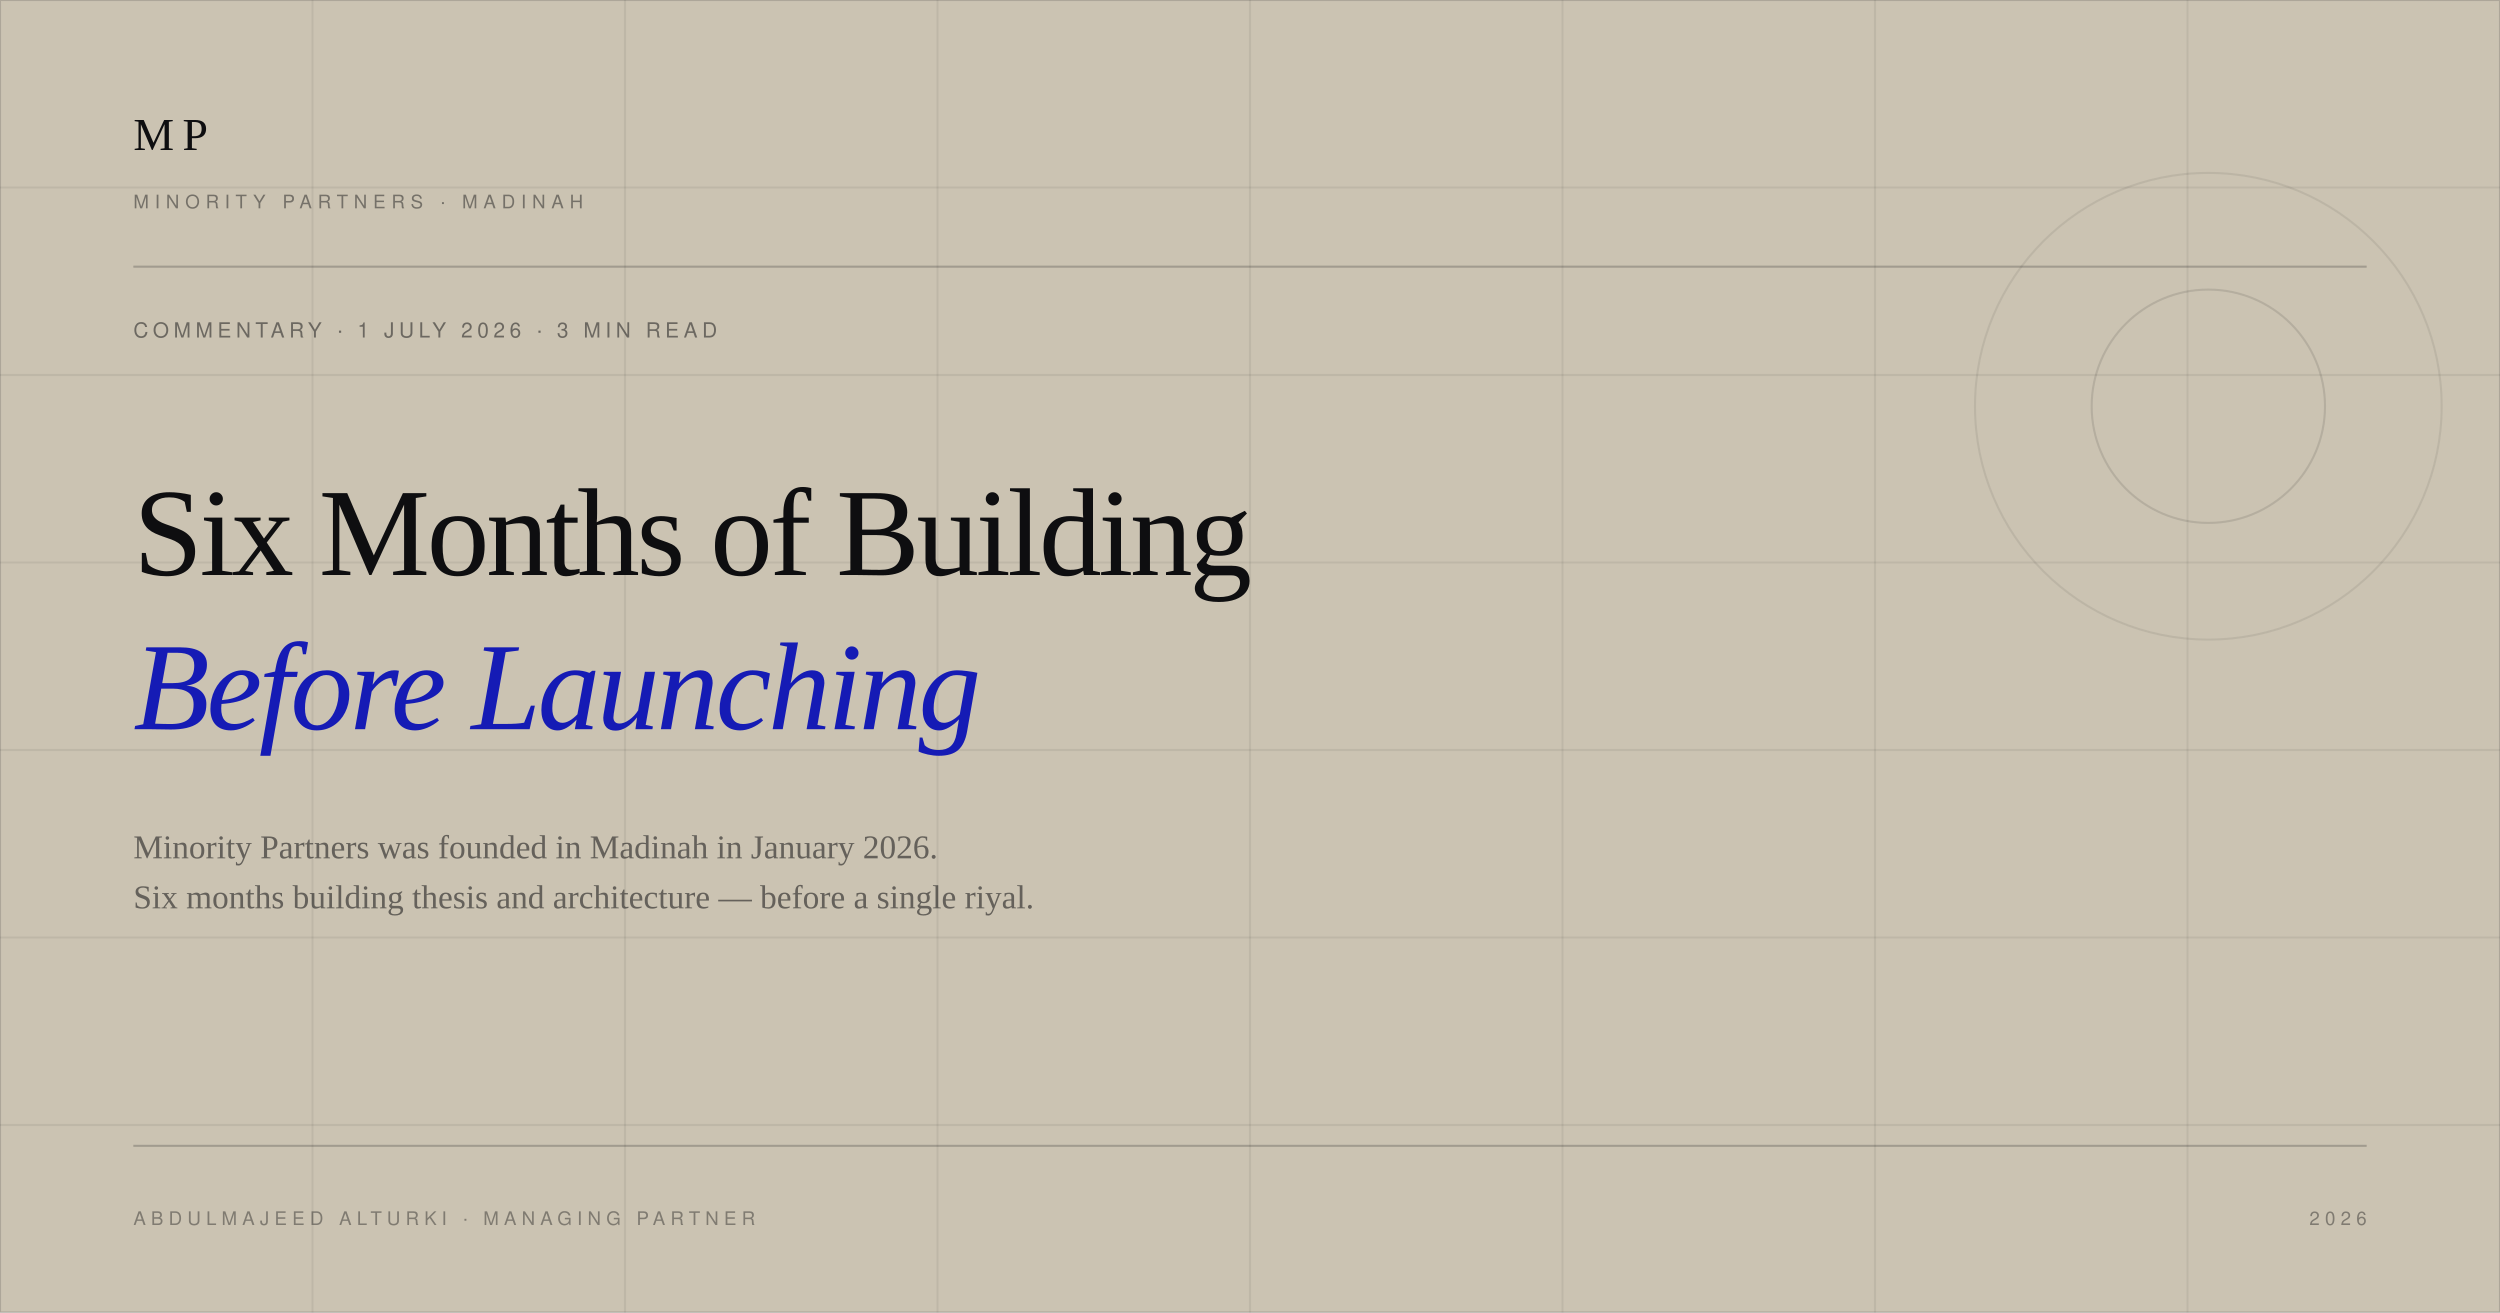
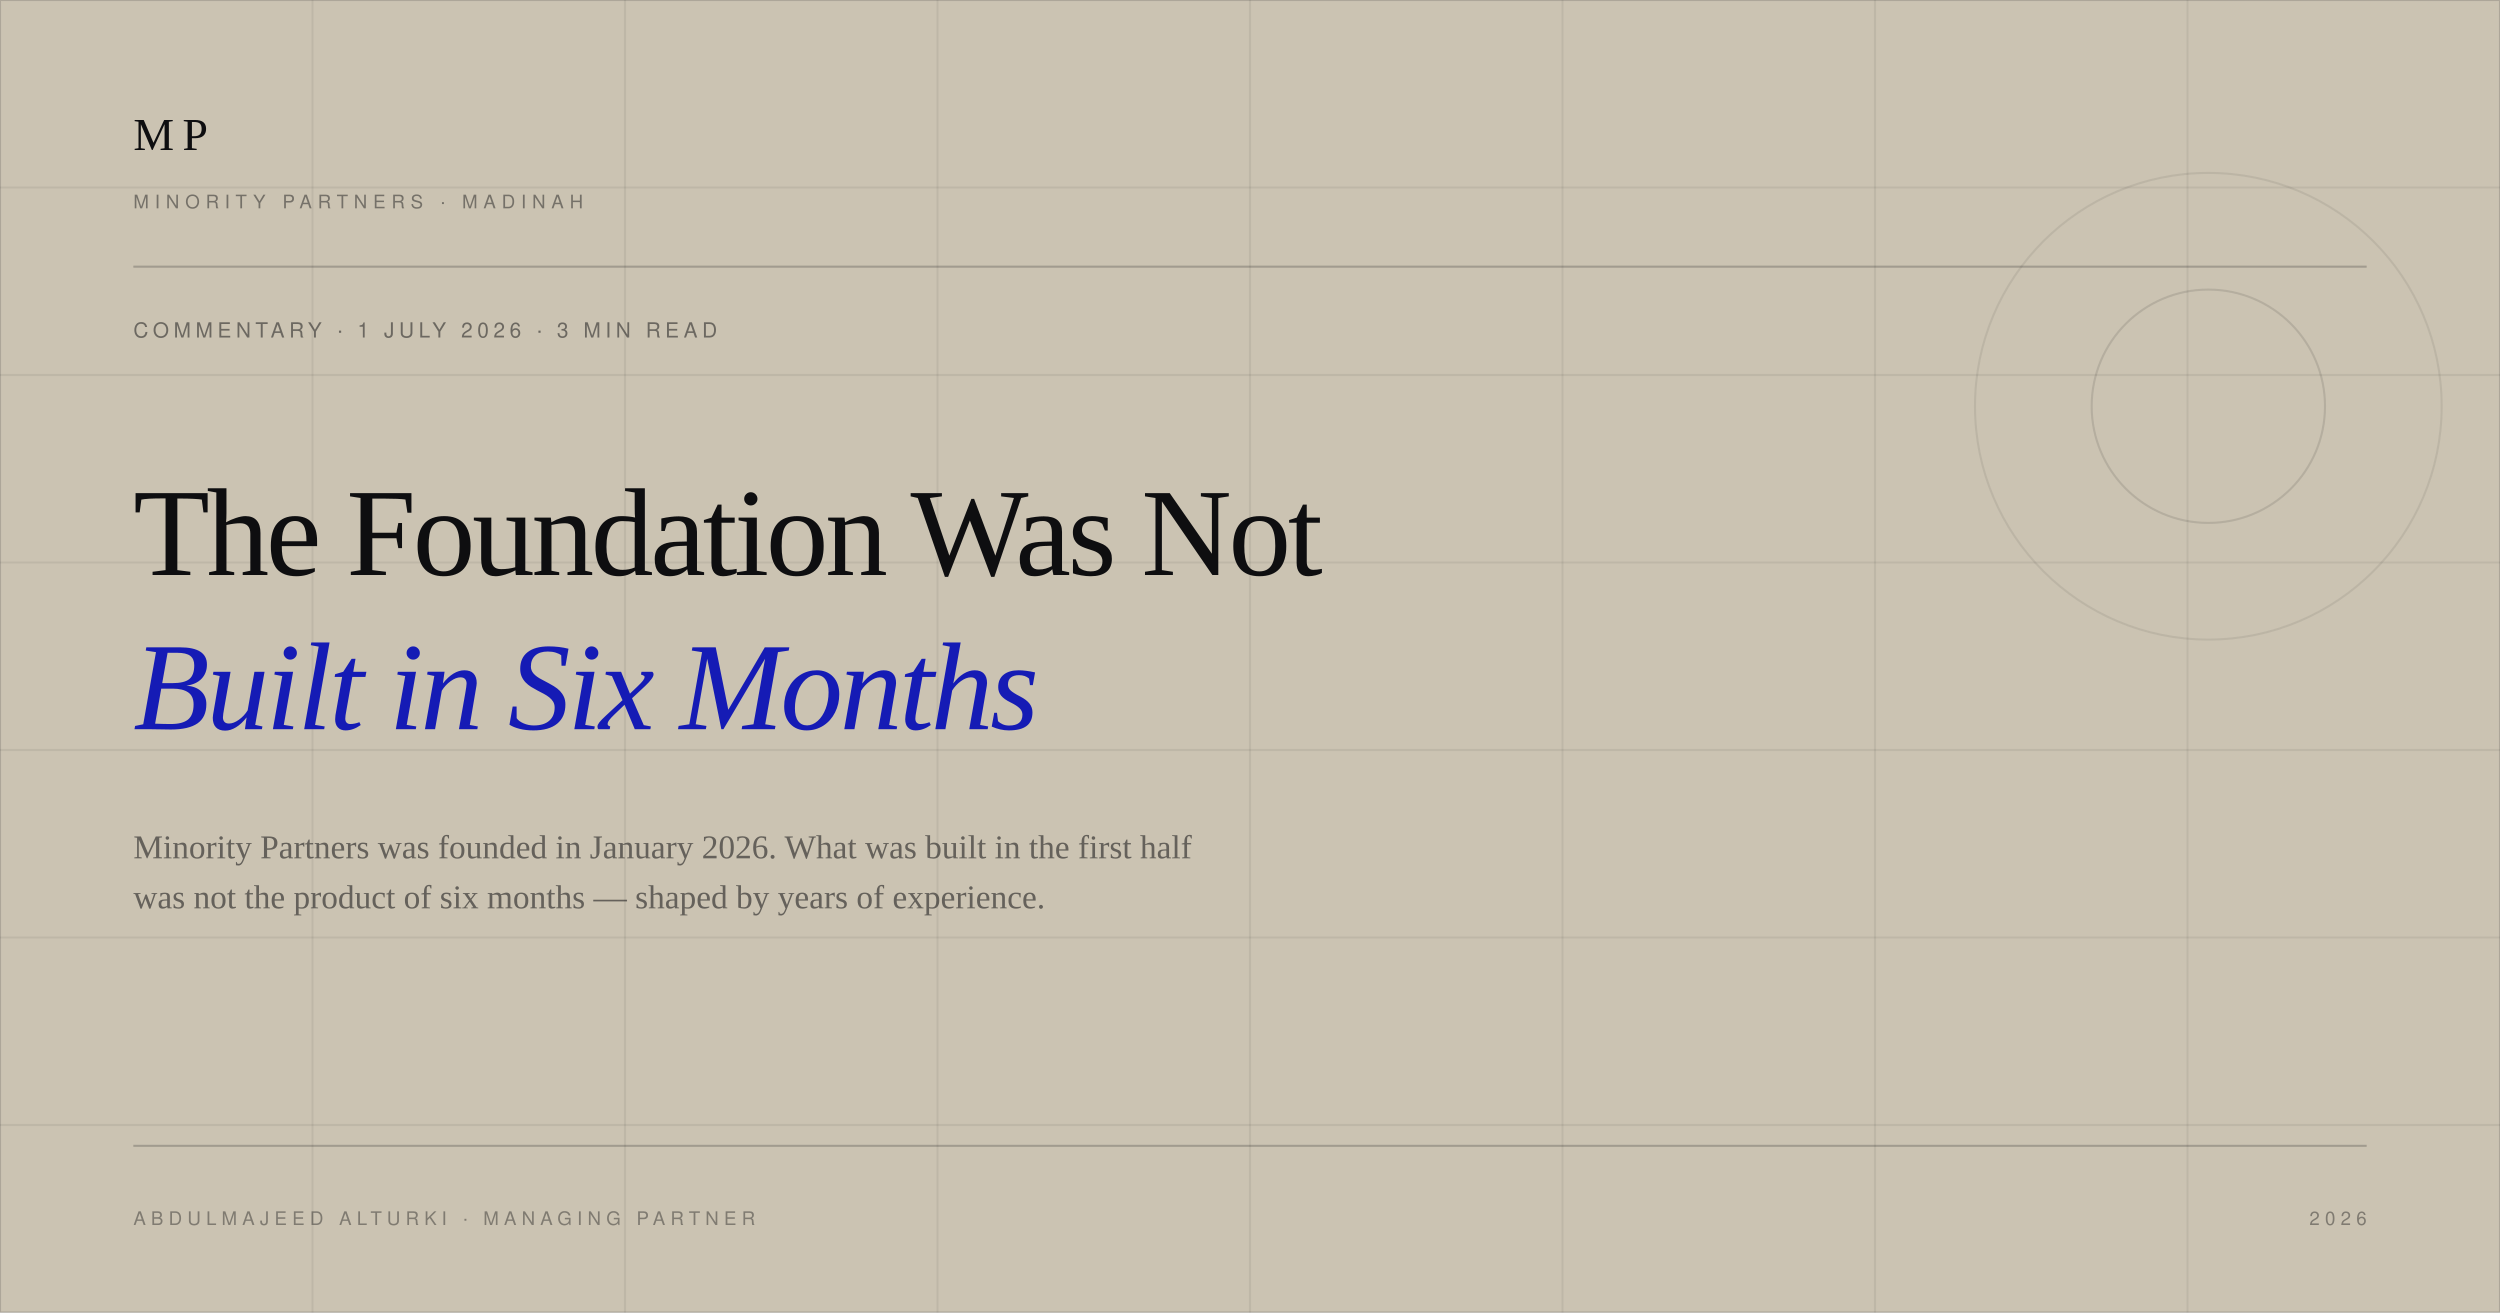
- <svg xmlns="http://www.w3.org/2000/svg" viewBox="0 0 1200 630" width="1200" height="630" role="img" aria-label="Minority Partners — Six Months of Building Before Launching">
+ <svg xmlns="http://www.w3.org/2000/svg" viewBox="0 0 1200 630" width="1200" height="630" role="img" aria-label="Minority Partners — The Foundation Was Not Built in Six Months">
  <rect width="1200" height="630" fill="#CBC3B2" />
  <line x1="150" y1="0" x2="150" y2="630" stroke="#0E0E10" stroke-width="1" opacity="0.07" />
  <line x1="300" y1="0" x2="300" y2="630" stroke="#0E0E10" stroke-width="1" opacity="0.07" />
  <line x1="450" y1="0" x2="450" y2="630" stroke="#0E0E10" stroke-width="1" opacity="0.07" />
  <line x1="600" y1="0" x2="600" y2="630" stroke="#0E0E10" stroke-width="1" opacity="0.07" />
  <line x1="750" y1="0" x2="750" y2="630" stroke="#0E0E10" stroke-width="1" opacity="0.07" />
  <line x1="900" y1="0" x2="900" y2="630" stroke="#0E0E10" stroke-width="1" opacity="0.07" />
  <line x1="1050" y1="0" x2="1050" y2="630" stroke="#0E0E10" stroke-width="1" opacity="0.07" />
  <line x1="0" y1="90" x2="1200" y2="90" stroke="#0E0E10" stroke-width="1" opacity="0.07" />
  <line x1="0" y1="180" x2="1200" y2="180" stroke="#0E0E10" stroke-width="1" opacity="0.07" />
  <line x1="0" y1="270" x2="1200" y2="270" stroke="#0E0E10" stroke-width="1" opacity="0.07" />
  <line x1="0" y1="360" x2="1200" y2="360" stroke="#0E0E10" stroke-width="1" opacity="0.07" />
  <line x1="0" y1="450" x2="1200" y2="450" stroke="#0E0E10" stroke-width="1" opacity="0.07" />
  <line x1="0" y1="540" x2="1200" y2="540" stroke="#0E0E10" stroke-width="1" opacity="0.07" />
  <rect width="1200" height="630" fill="none" stroke="#0E0E10" stroke-width="1" opacity="0.16" />
  <circle cx="1060" cy="195" r="112" stroke="#0E0E10" stroke-width="1" fill="none" opacity="0.08" />
  <circle cx="1060" cy="195" r="56" stroke="#0E0E10" stroke-width="1" fill="none" opacity="0.12" />
  <line x1="64" y1="128" x2="1136" y2="128" stroke="#0E0E10" stroke-width="1" opacity="0.22" />
  <text x="64" y="72" font-family="Georgia, 'Times New Roman', Times, serif" font-size="22" font-weight="400" fill="#0E0E10" letter-spacing="4">MP</text>
  <text x="64" y="100" font-family="'Helvetica Neue', Helvetica, Arial, sans-serif" font-size="9" fill="#0E0E10" opacity="0.45" letter-spacing="2.8">MINORITY PARTNERS  ·  MADINAH</text>
  <text x="64" y="162" font-family="'Helvetica Neue', Helvetica, Arial, sans-serif" font-size="10" fill="#0E0E10" opacity="0.50" letter-spacing="2.2">COMMENTARY  ·  1 JULY 2026  ·  3 MIN READ</text>
-   <text x="64" y="276" font-family="Georgia, 'Times New Roman', Times, serif" font-size="60" font-weight="400" fill="#0E0E10" letter-spacing="-1.5">Six Months of Building</text>
-   <text x="64" y="350" font-family="Georgia, 'Times New Roman', Times, serif" font-size="60" font-style="italic" font-weight="400" fill="#151BB5" letter-spacing="-1.5">Before Launching</text>
-   <text x="64" y="412" font-family="Georgia, 'Times New Roman', Times, serif" font-size="16" fill="#0E0E10" opacity="0.54">Minority Partners was founded in Madinah in January 2026.</text>
-   <text x="64" y="436" font-family="Georgia, 'Times New Roman', Times, serif" font-size="16" fill="#0E0E10" opacity="0.54">Six months building thesis and architecture — before a single riyal.</text>
+   <text x="64" y="276" font-family="Georgia, 'Times New Roman', Times, serif" font-size="60" font-weight="400" fill="#0E0E10" letter-spacing="-1.5">The Foundation Was Not</text>
+   <text x="64" y="350" font-family="Georgia, 'Times New Roman', Times, serif" font-size="60" font-style="italic" font-weight="400" fill="#151BB5" letter-spacing="-1.5">Built in Six Months</text>
+   <text x="64" y="412" font-family="Georgia, 'Times New Roman', Times, serif" font-size="16" fill="#0E0E10" opacity="0.54">Minority Partners was founded in January 2026. What was built in the first half</text>
+   <text x="64" y="436" font-family="Georgia, 'Times New Roman', Times, serif" font-size="16" fill="#0E0E10" opacity="0.54">was not the product of six months — shaped by years of experience.</text>
  <line x1="64" y1="550" x2="1136" y2="550" stroke="#0E0E10" stroke-width="1" opacity="0.22" />
  <text x="64" y="588" font-family="'Helvetica Neue', Helvetica, Arial, sans-serif" font-size="9" fill="#0E0E10" opacity="0.40" letter-spacing="2.5">ABDULMAJEED ALTURKI  ·  MANAGING PARTNER</text>
  <text x="1136" y="588" font-family="'Helvetica Neue', Helvetica, Arial, sans-serif" font-size="9" fill="#0E0E10" opacity="0.40" letter-spacing="2.5" text-anchor="end">2026</text>
</svg>
